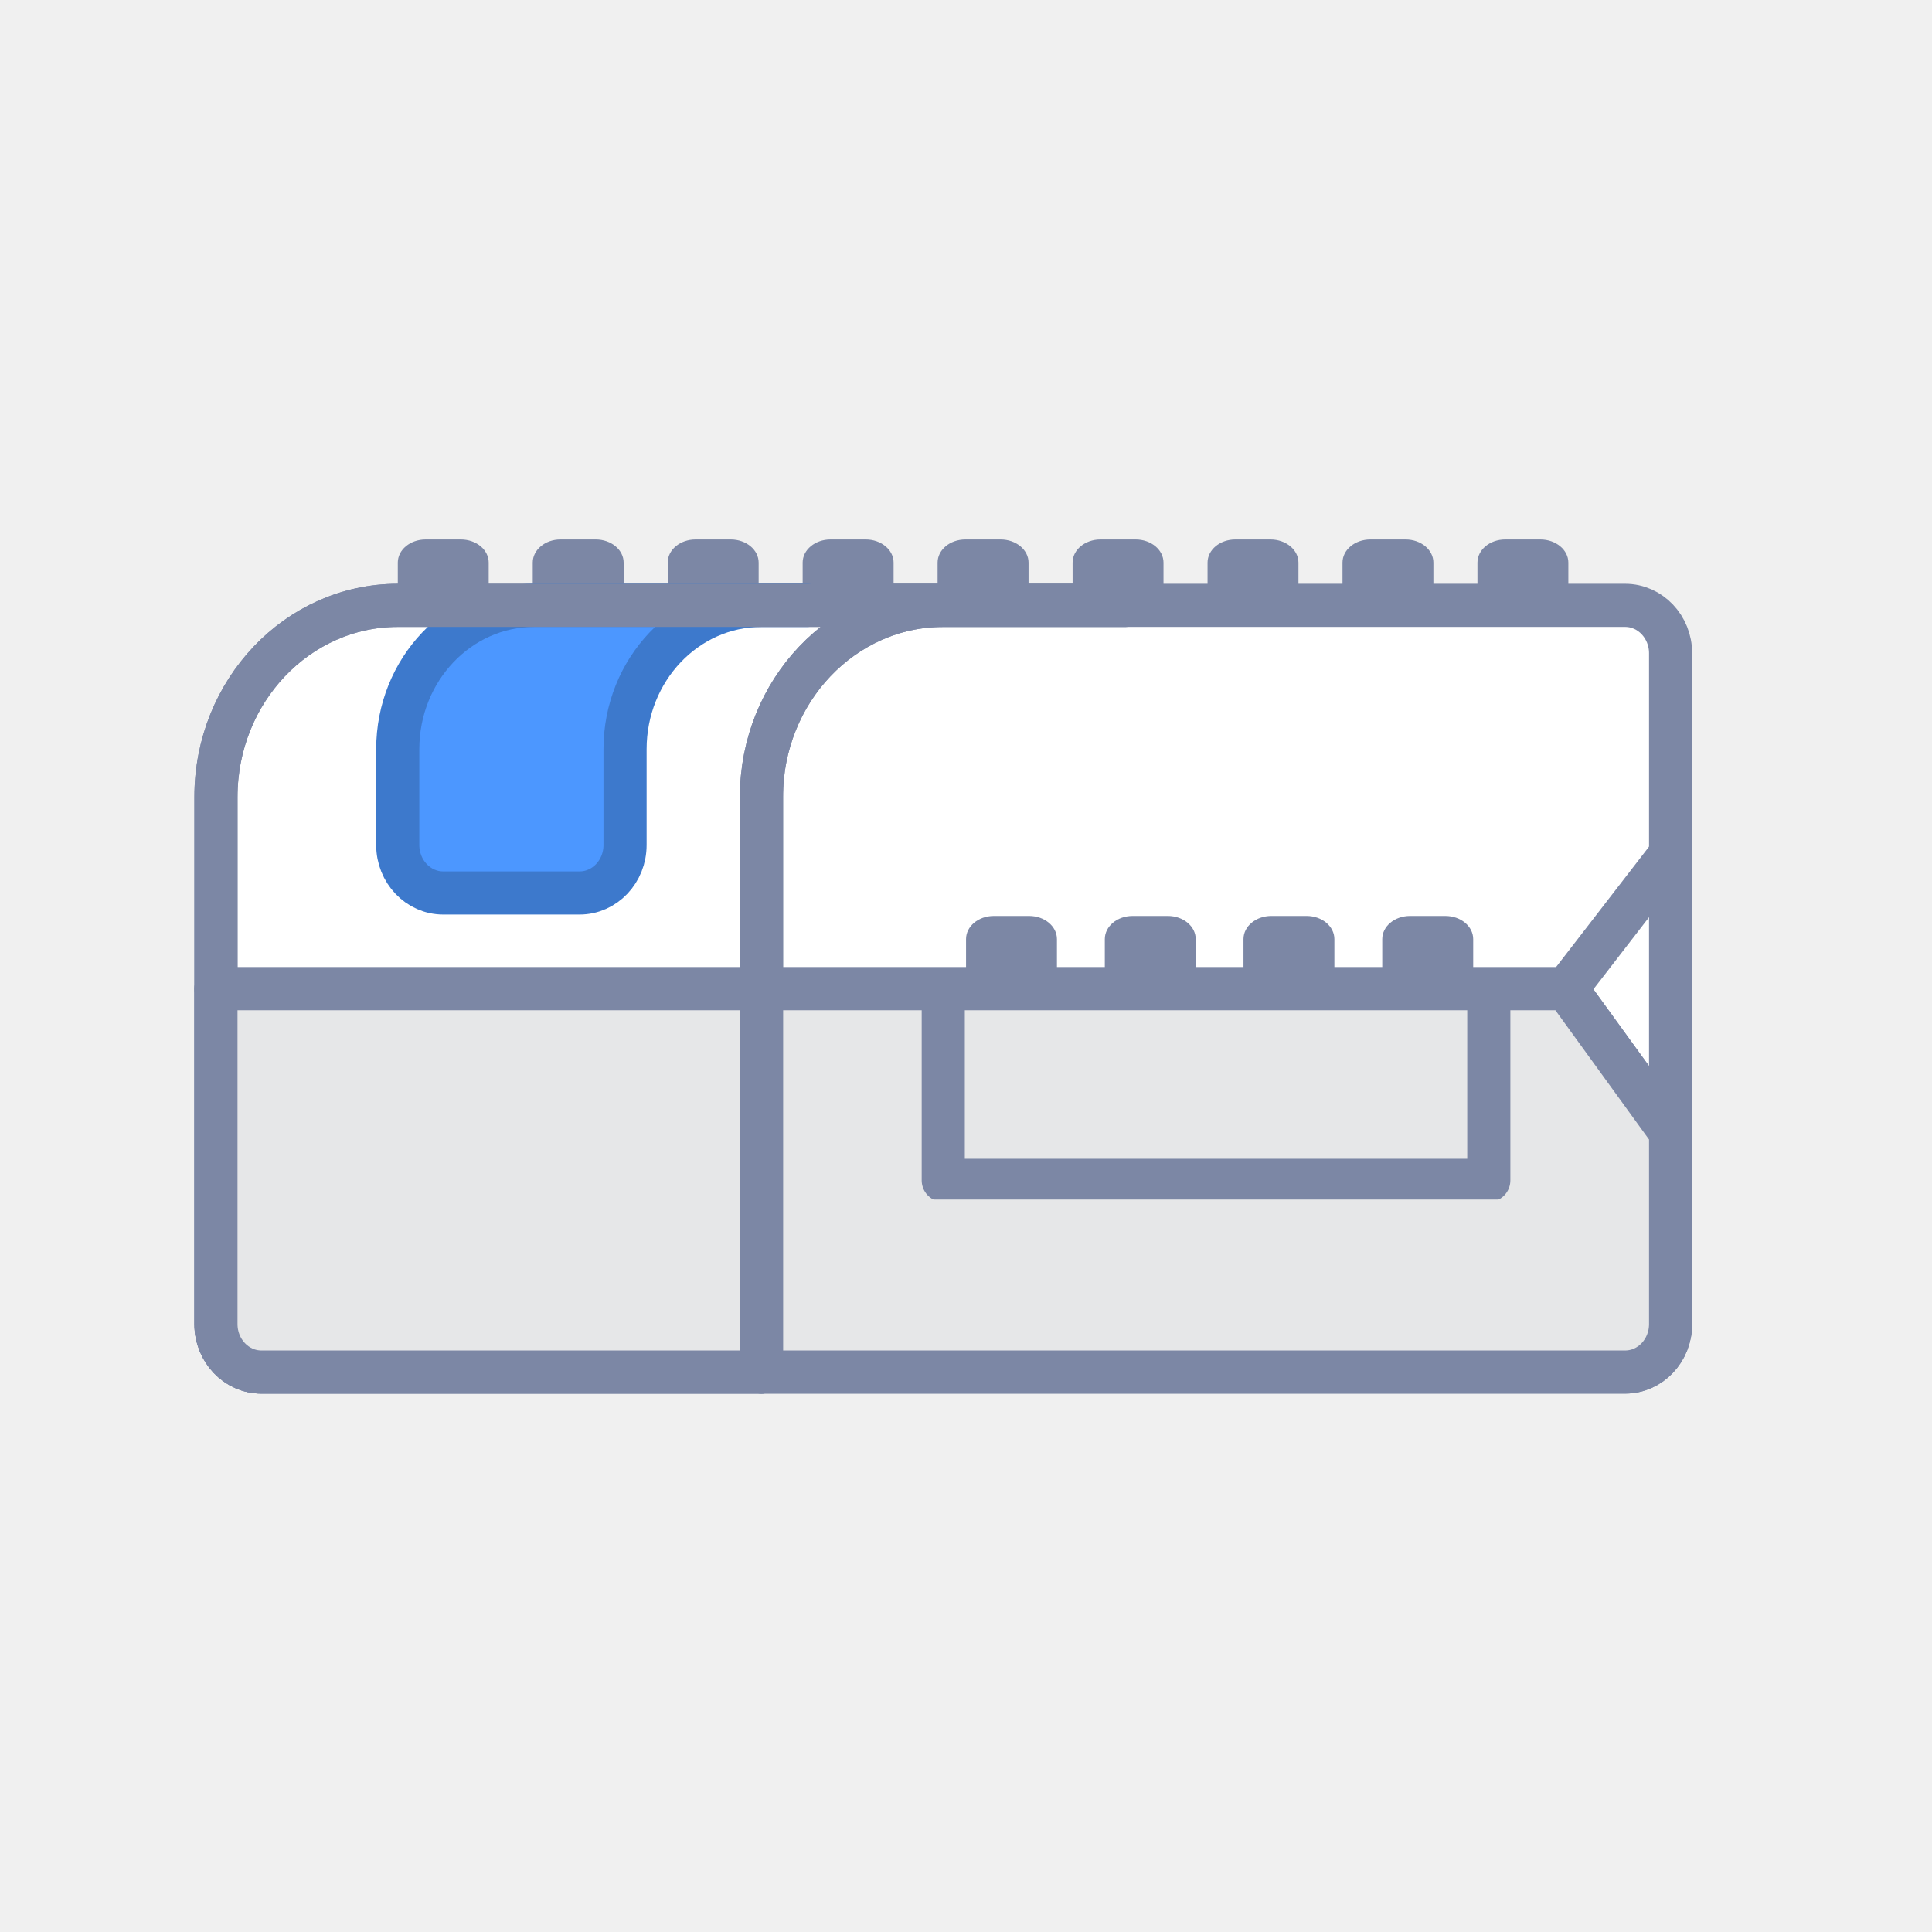
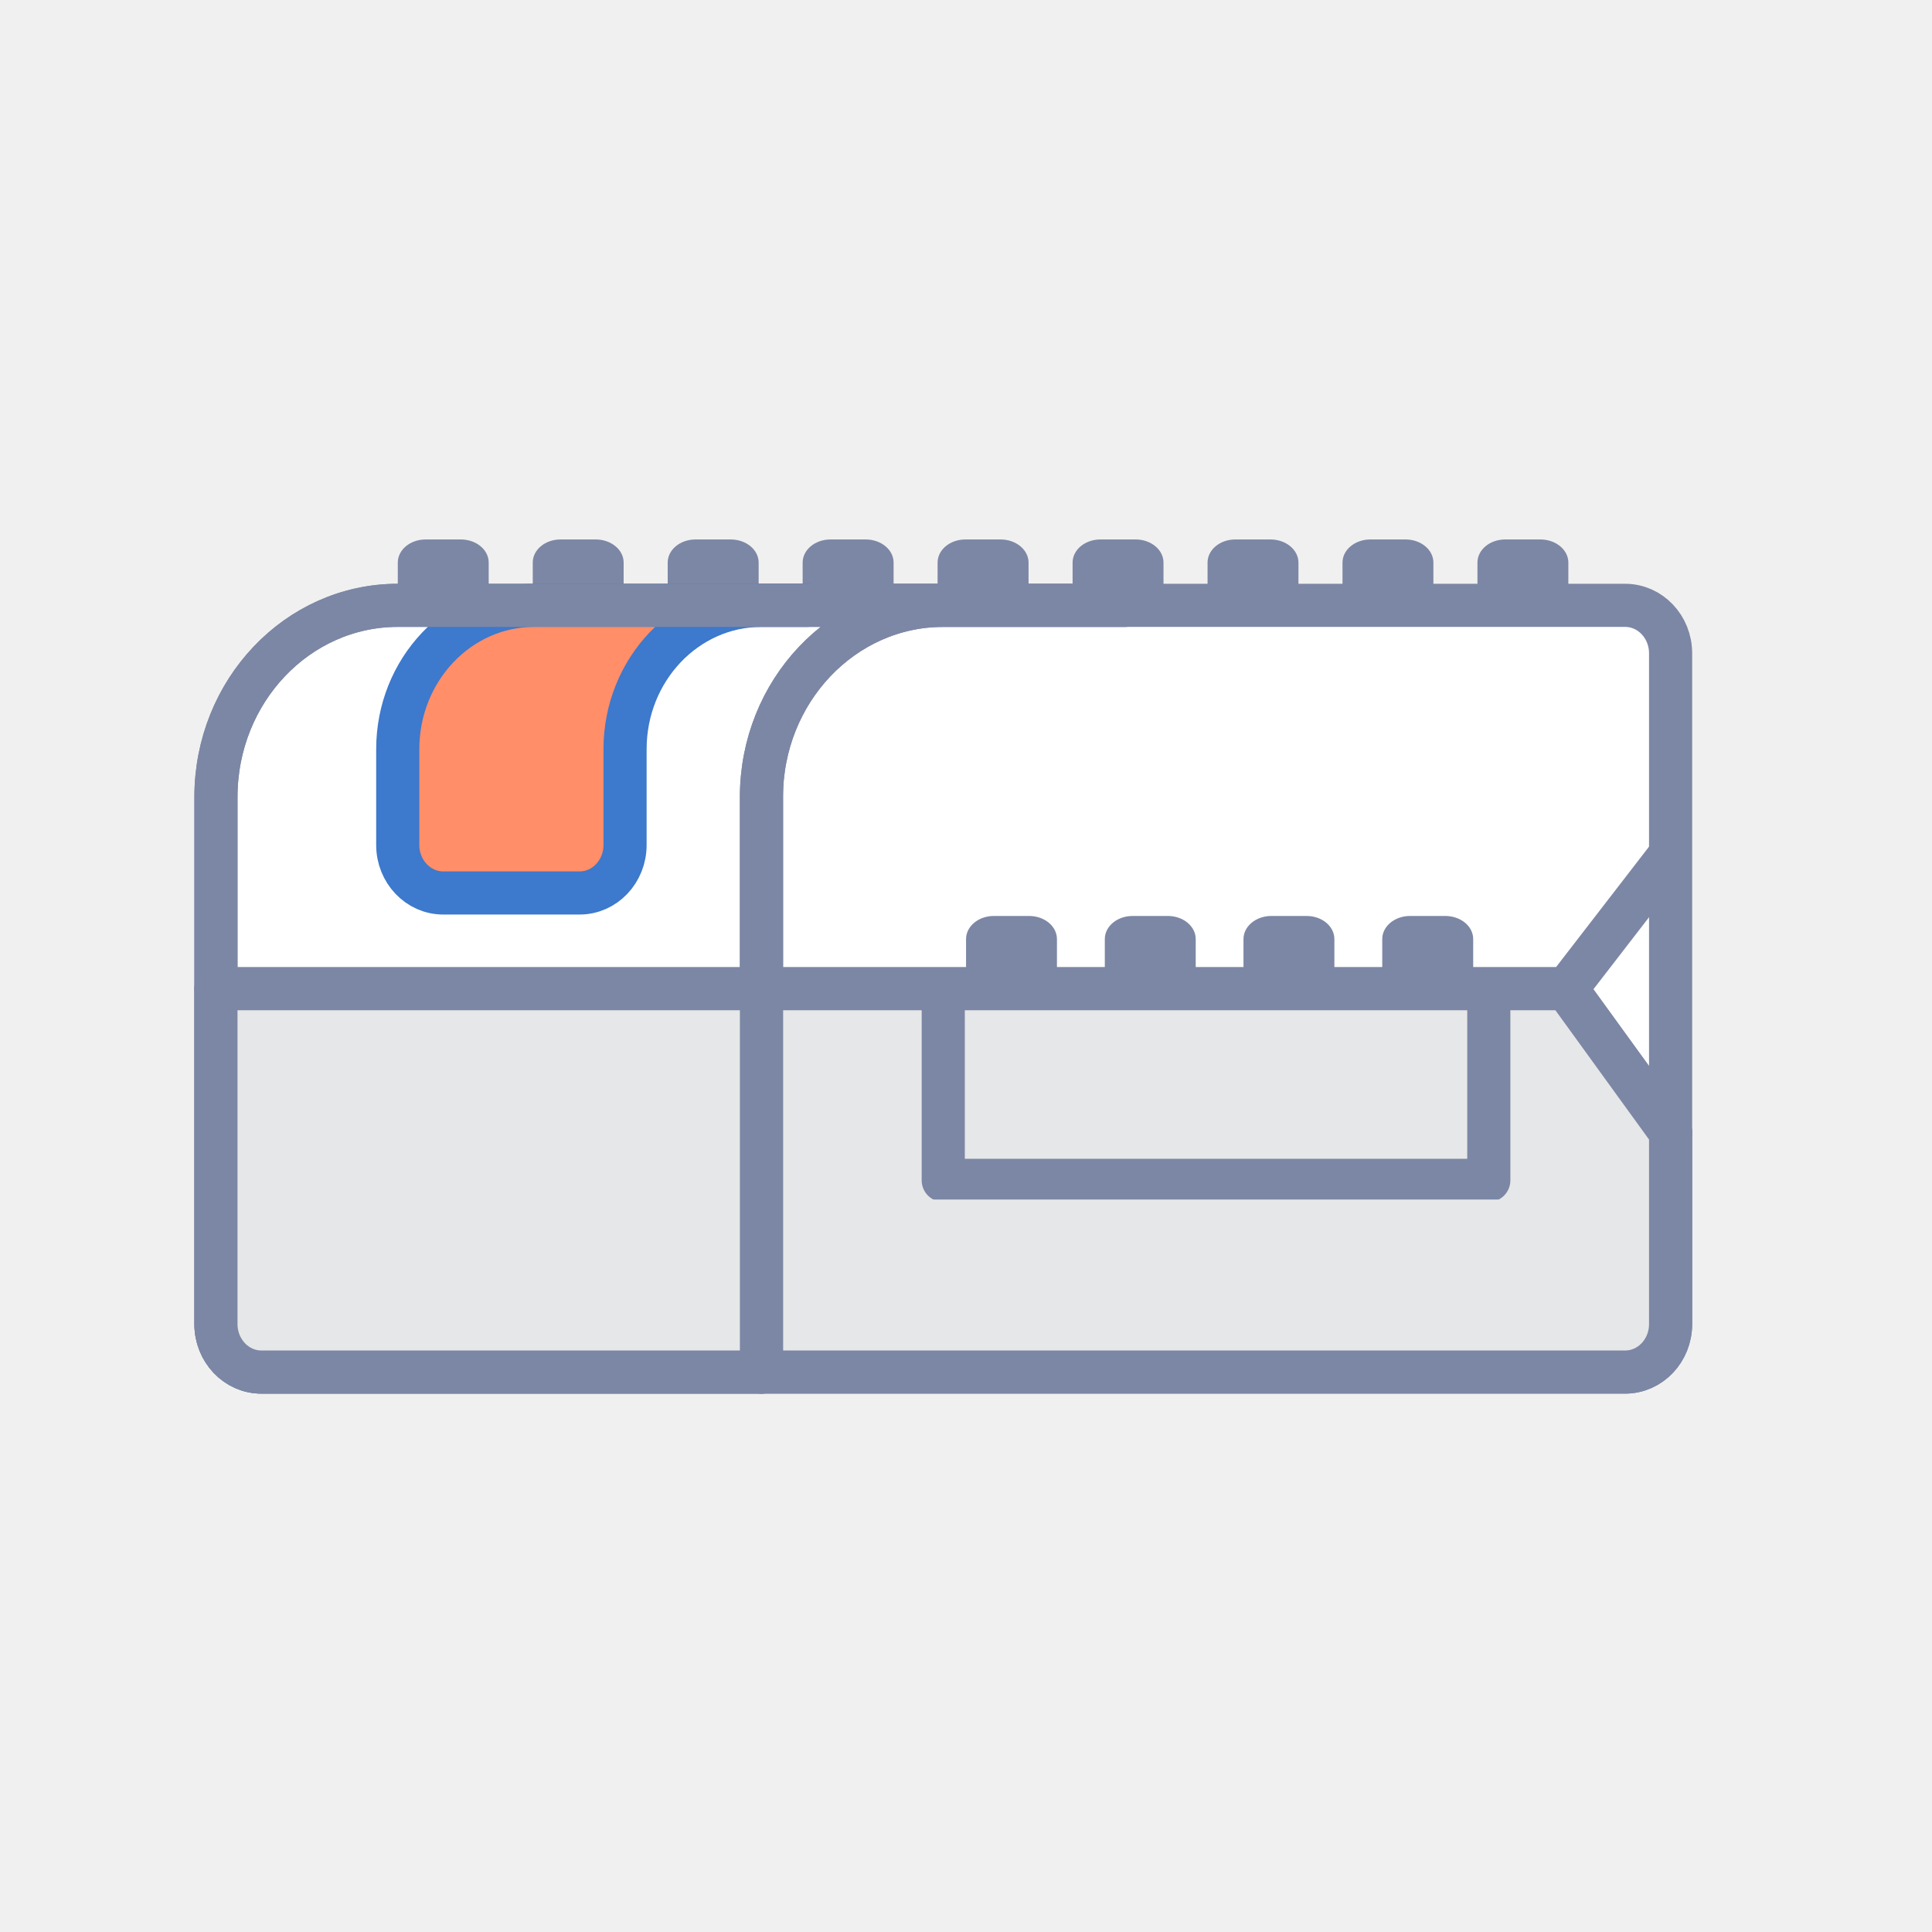
<svg xmlns="http://www.w3.org/2000/svg" xmlns:xlink="http://www.w3.org/1999/xlink" width="40px" height="40px" viewBox="0 0 40 40" version="1.1">
  <defs>
    <polygon id="path-1" points="0 18.903 31.059 18.903 31.059 0.424 0 0.424" />
  </defs>
  <g id="wedo2-block-icon" stroke="none" stroke-width="1" fill="none" fill-rule="evenodd">
    <g id="WeDo" transform="translate(4, 10)">
      <path d="M19.513,1.169 L18.783,1.169 C18.464,1.169 18.207,1.383 18.207,1.648 L18.207,2.728 L20.089,2.728 L20.089,1.648 C20.089,1.383 19.831,1.169 19.513,1.169" id="Fill-1" fill="#7C87A5" />
      <path d="M20.91,1.169 L20.18,1.169 C19.861,1.169 19.604,1.383 19.604,1.648 L19.604,2.728 L21.486,2.728 L21.486,1.648 C21.486,1.383 21.228,1.169 20.91,1.169 Z" id="Stroke-3" />
      <path d="M5.541,1.169 L4.812,1.169 C4.492,1.169 4.236,1.383 4.236,1.648 L4.236,2.728 L6.118,2.728 L6.118,1.648 C6.118,1.383 5.861,1.169 5.541,1.169" id="Fill-5" fill="#7C87A5" />
      <path d="M6.938,1.169 L6.209,1.169 C5.889,1.169 5.633,1.383 5.633,1.648 L5.633,2.728 L7.515,2.728 L7.515,1.648 C7.515,1.383 7.258,1.169 6.938,1.169 Z" id="Stroke-7" />
      <path d="M22.305,1.169 L21.575,1.169 C21.257,1.169 21.001,1.383 21.001,1.648 L21.001,2.728 L22.883,2.728 L22.883,1.648 C22.883,1.383 22.623,1.169 22.305,1.169" id="Fill-9" fill="#7C87A5" />
      <path d="M23.702,1.169 L22.972,1.169 C22.654,1.169 22.398,1.383 22.398,1.648 L22.398,2.728 L24.28,2.728 L24.28,1.648 C24.28,1.383 24.02,1.169 23.702,1.169 Z" id="Stroke-11" />
      <path d="M25.101,1.169 L24.371,1.169 C24.053,1.169 23.795,1.383 23.795,1.648 L23.795,2.728 L25.677,2.728 L25.677,1.648 C25.677,1.383 25.419,1.169 25.101,1.169" id="Fill-13" fill="#7C87A5" />
      <path d="M26.498,1.169 L25.768,1.169 C25.45,1.169 25.192,1.383 25.192,1.648 L25.192,2.728 L27.074,2.728 L27.074,1.648 C27.074,1.383 26.816,1.169 26.498,1.169 Z" id="Stroke-15" />
      <path d="M13.925,1.169 L13.194,1.169 C12.876,1.169 12.618,1.383 12.618,1.648 L12.618,2.728 L14.501,2.728 L14.501,1.648 C14.501,1.383 14.243,1.169 13.925,1.169" id="Fill-17" fill="#7C87A5" />
      <path d="M15.322,1.169 L14.591,1.169 C14.273,1.169 14.015,1.383 14.015,1.648 L14.015,2.728 L15.898,2.728 L15.898,1.648 C15.898,1.383 15.64,1.169 15.322,1.169 Z" id="Stroke-19" />
      <path d="M16.717,1.169 L15.987,1.169 C15.668,1.169 15.412,1.383 15.412,1.648 L15.412,2.728 L17.295,2.728 L17.295,1.648 C17.295,1.383 17.035,1.169 16.717,1.169" id="Fill-21" fill="#7C87A5" />
      <path d="M18.114,1.169 L17.384,1.169 C17.065,1.169 16.809,1.383 16.809,1.648 L16.809,2.728 L18.692,2.728 L18.692,1.648 C18.692,1.383 18.432,1.169 18.114,1.169 Z" id="Stroke-23" />
      <path d="M11.129,1.169 L10.4,1.169 C10.08,1.169 9.824,1.383 9.824,1.648 L9.824,2.728 L11.707,2.728 L11.707,1.648 C11.707,1.383 11.449,1.169 11.129,1.169" id="Fill-25" fill="#7C87A5" />
      <path d="M12.526,1.169 L11.797,1.169 C11.477,1.169 11.221,1.383 11.221,1.648 L11.221,2.728 L13.104,2.728 L13.104,1.648 C13.104,1.383 12.846,1.169 12.526,1.169 Z" id="Stroke-27" />
      <path d="M8.335,1.169 L7.604,1.169 C7.286,1.169 7.03,1.383 7.03,1.648 L7.03,2.728 L8.912,2.728 L8.912,1.648 C8.912,1.383 8.653,1.169 8.335,1.169" id="Fill-29" fill="#7C87A5" />
      <path d="M9.732,1.169 L9.001,1.169 C8.683,1.169 8.427,1.383 8.427,1.648 L8.427,2.728 L10.31,2.728 L10.31,1.648 C10.31,1.383 10.05,1.169 9.732,1.169 Z" id="Stroke-31" />
      <path d="M27.893,1.169 L27.163,1.169 C26.845,1.169 26.589,1.383 26.589,1.648 L26.589,2.728 L28.471,2.728 L28.471,1.648 C28.471,1.383 28.211,1.169 27.893,1.169" id="Fill-33" fill="#7C87A5" />
      <path d="M29.29,1.169 L28.56,1.169 C28.242,1.169 27.986,1.383 27.986,1.648 L27.986,2.728 L29.868,2.728 L29.868,1.648 C29.868,1.383 29.608,1.169 29.29,1.169 Z" id="Stroke-35" />
      <path d="M29.647,18.407 L11.765,18.407 L11.765,2.533 L29.647,2.533 C30.167,2.533 30.588,2.978 30.588,3.525 L30.588,17.414 C30.588,17.962 30.167,18.407 29.647,18.407" id="Fill-37" fill="#FFFFFF" />
      <path d="M29.647,18.407 L11.765,18.407 L11.765,2.533 L29.647,2.533 C30.167,2.533 30.588,2.978 30.588,3.525 L30.588,17.414 C30.588,17.962 30.167,18.407 29.647,18.407 Z" id="Stroke-39" stroke="#7C87A5" stroke-width="0.893" stroke-linecap="round" stroke-linejoin="round" />
      <path d="M11.765,18.407 L1.412,18.407 C0.892,18.407 0.471,17.962 0.471,17.414 L0.471,6.502 C0.471,4.311 2.157,2.533 4.235,2.533 L19.294,2.533 L15.529,2.533 C13.451,2.533 11.765,4.311 11.765,6.502 L11.765,18.407 Z" id="Fill-41" fill="#FFFFFF" />
      <path d="M11.765,18.407 L1.412,18.407 C0.892,18.407 0.471,17.962 0.471,17.414 L0.471,6.502 C0.471,4.311 2.157,2.533 4.235,2.533 L19.294,2.533 L15.529,2.533 C13.451,2.533 11.765,4.311 11.765,6.502 L11.765,18.407 Z" id="Stroke-43" stroke="#7C87A5" stroke-width="0.893" stroke-linecap="round" stroke-linejoin="round" />
-       <path d="M8.941,2.533 L7.059,2.533 C5.5,2.533 4.235,3.867 4.235,5.51 L4.235,7.496 C4.235,8.043 4.657,8.488 5.176,8.488 L8,8.488 C8.52,8.488 8.941,8.043 8.941,7.496 L8.941,5.51 C8.941,3.867 10.206,2.533 11.765,2.533 L12.706,2.533 L8.941,2.533 Z" id="Fill-45" fill="#4C97FF" />
+       <path d="M8.941,2.533 L7.059,2.533 C5.5,2.533 4.235,3.867 4.235,5.51 L4.235,7.496 C4.235,8.043 4.657,8.488 5.176,8.488 L8,8.488 C8.52,8.488 8.941,8.043 8.941,7.496 L8.941,5.51 C8.941,3.867 10.206,2.533 11.765,2.533 L12.706,2.533 L8.941,2.533 Z" id="Fill-45" fill="#FF8E69" />
      <path d="M8.941,2.533 L7.059,2.533 C5.5,2.533 4.235,3.867 4.235,5.51 L4.235,7.496 C4.235,8.043 4.657,8.488 5.176,8.488 L8,8.488 C8.52,8.488 8.941,8.043 8.941,7.496 L8.941,5.51 C8.941,3.867 10.206,2.533 11.765,2.533 L12.706,2.533 L8.941,2.533 Z" id="Stroke-47" stroke="#3D79CC" stroke-width="0.893" stroke-linecap="round" stroke-linejoin="round" />
      <polyline id="Stroke-50" stroke="#7C87A5" stroke-width="0.893" stroke-linecap="round" stroke-linejoin="round" points="0.471 10.474 28.431 10.474 30.588 13.448" />
      <path d="M11.765,18.407 L1.412,18.407 C0.892,18.407 0.471,17.962 0.471,17.414 L0.471,6.502 C0.471,4.311 2.157,2.533 4.235,2.533 L19.294,2.533 L15.529,2.533 C13.451,2.533 11.765,4.311 11.765,6.502 L11.765,18.407 Z" id="Stroke-52" stroke="#7C87A5" stroke-width="0.893" stroke-linecap="round" stroke-linejoin="round" />
      <path d="M17.307,8.964 L16.577,8.964 C16.258,8.964 16.001,9.178 16.001,9.443 L16.001,10.523 L17.883,10.523 L17.883,9.443 C17.883,9.178 17.625,8.964 17.307,8.964" id="Fill-54" fill="#7C87A5" />
      <path d="M17.307,8.964 L16.577,8.964 C16.258,8.964 16.001,9.178 16.001,9.443 L16.001,10.523 L17.883,10.523 L17.883,9.443 C17.883,9.178 17.625,8.964 17.307,8.964 Z" id="Stroke-56" />
      <path d="M20.178,8.964 L19.45,8.964 C19.13,8.964 18.874,9.178 18.874,9.443 L18.874,10.523 L20.756,10.523 L20.756,9.443 C20.756,9.178 20.498,8.964 20.178,8.964" id="Fill-58" fill="#7C87A5" />
      <path d="M20.178,8.964 L19.45,8.964 C19.13,8.964 18.874,9.178 18.874,9.443 L18.874,10.523 L20.756,10.523 L20.756,9.443 C20.756,9.178 20.498,8.964 20.178,8.964 Z" id="Stroke-60" />
      <path d="M23.051,8.964 L22.321,8.964 C22.003,8.964 21.745,9.178 21.745,9.443 L21.745,10.523 L23.627,10.523 L23.627,9.443 C23.627,9.178 23.37,8.964 23.051,8.964" id="Fill-62" fill="#7C87A5" />
      <path d="M23.051,8.964 L22.321,8.964 C22.003,8.964 21.745,9.178 21.745,9.443 L21.745,10.523 L23.627,10.523 L23.627,9.443 C23.627,9.178 23.37,8.964 23.051,8.964 Z" id="Stroke-64" />
      <path d="M25.923,8.964 L25.194,8.964 C24.874,8.964 24.618,9.178 24.618,9.443 L24.618,10.523 L26.501,10.523 L26.501,9.443 C26.501,9.178 26.243,8.964 25.923,8.964" id="Fill-66" fill="#7C87A5" />
      <path d="M25.923,8.964 L25.194,8.964 C24.874,8.964 24.618,9.178 24.618,9.443 L24.618,10.523 L26.501,10.523 L26.501,9.443 C26.501,9.178 26.243,8.964 25.923,8.964 Z" id="Stroke-68" />
      <path d="M29.647,18.407 L11.765,18.407 L11.765,10.47 L28.431,10.47 L30.588,13.448 L30.588,17.414 C30.588,17.962 30.167,18.407 29.647,18.407" id="Fill-70" fill="#E6E7E8" />
      <path d="M29.647,18.407 L11.765,18.407 L11.765,10.47 L28.431,10.47 L30.588,13.448 L30.588,17.414 C30.588,17.962 30.167,18.407 29.647,18.407 Z" id="Stroke-72" stroke="#7C87A5" stroke-width="0.893" stroke-linecap="round" stroke-linejoin="round" />
      <path d="M11.765,18.407 L1.412,18.407 C0.892,18.407 0.471,17.962 0.471,17.414 L0.471,10.47 L11.765,10.47 L11.765,18.407 Z" id="Fill-74" fill="#E6E7E8" />
      <path d="M11.765,18.407 L1.412,18.407 C0.892,18.407 0.471,17.962 0.471,17.414 L0.471,10.47 L11.765,10.47 L11.765,18.407 Z" id="Stroke-76" stroke="#7C87A5" stroke-width="0.893" stroke-linecap="round" stroke-linejoin="round" />
      <mask id="mask-2" fill="white">
        <use xlink:href="#path-1" />
      </mask>
      <g id="Clip-79" />
      <polygon id="Fill-78" fill="#E6E7E8" mask="url(#mask-2)" points="15.529 14.438 26.824 14.438 26.824 10.47 15.529 10.47" />
      <polygon id="Stroke-80" stroke="#7C87A5" stroke-width="0.893" stroke-linecap="round" stroke-linejoin="round" mask="url(#mask-2)" points="15.529 14.438 26.824 14.438 26.824 10.47 15.529 10.47" />
      <path d="M28.432,10.474 L30.589,7.68" id="Stroke-81" stroke="#7C87A5" stroke-width="0.893" stroke-linecap="round" stroke-linejoin="round" mask="url(#mask-2)" />
    </g>
  </g>
</svg>
